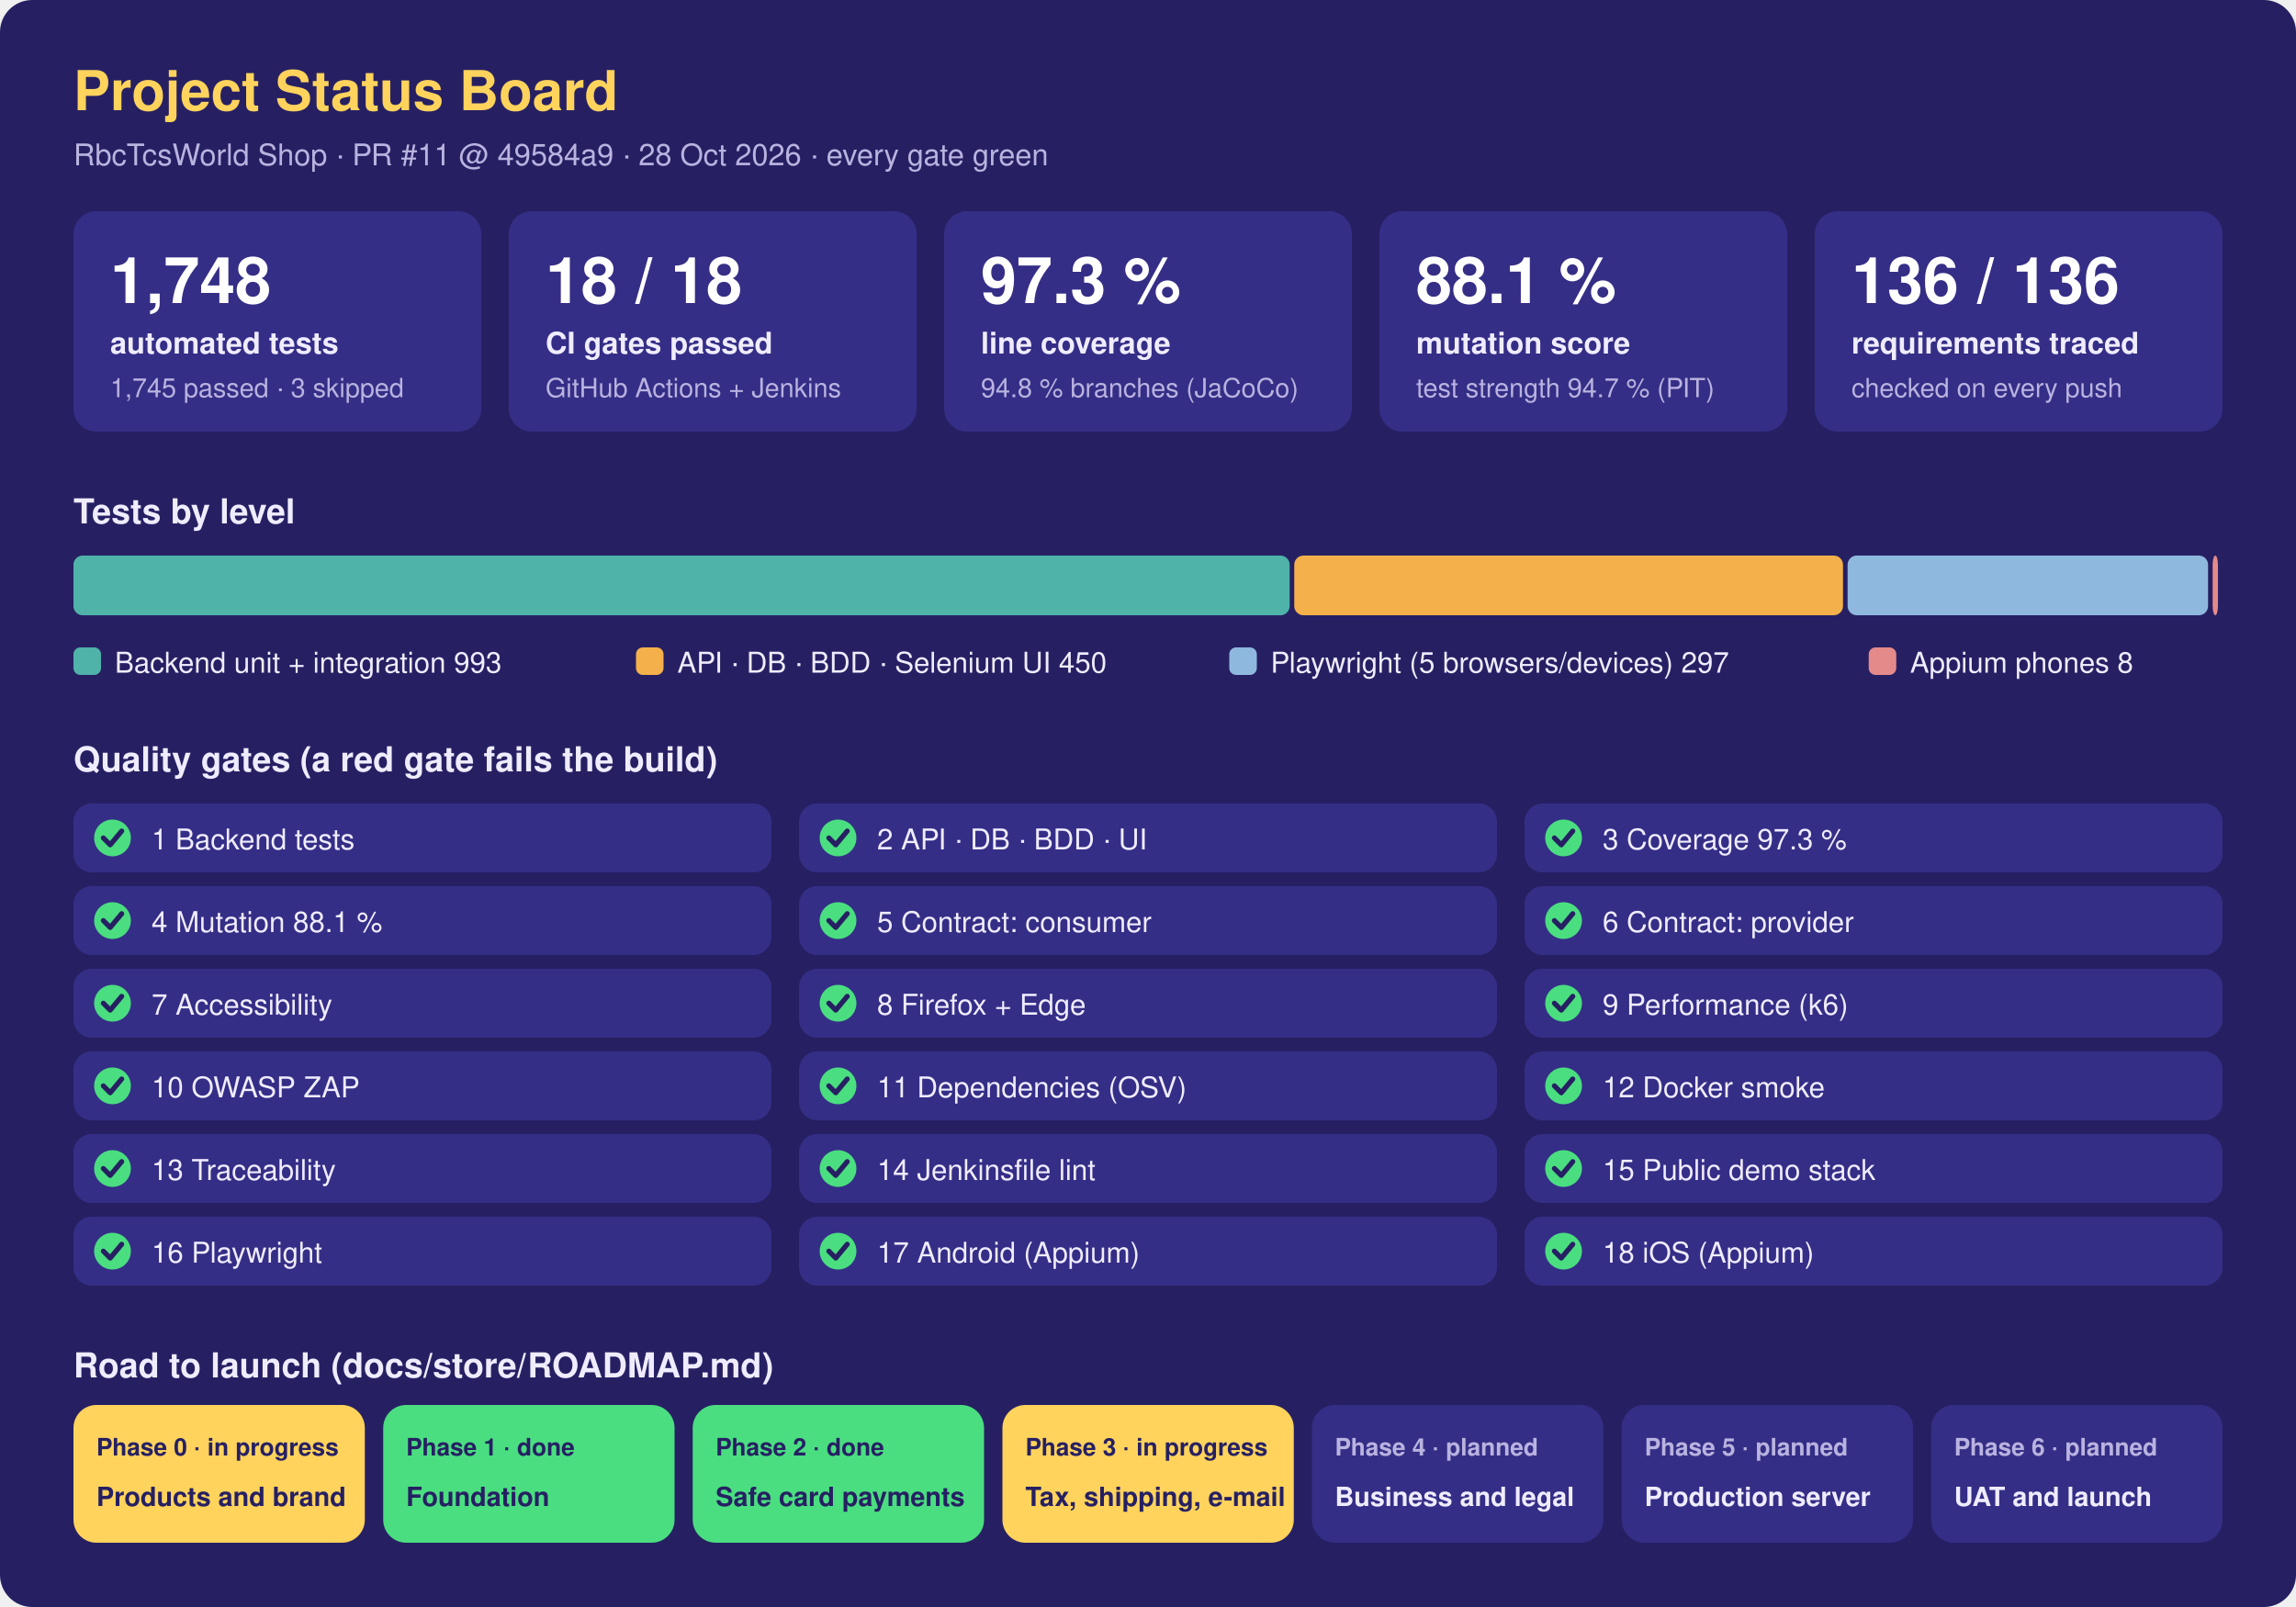
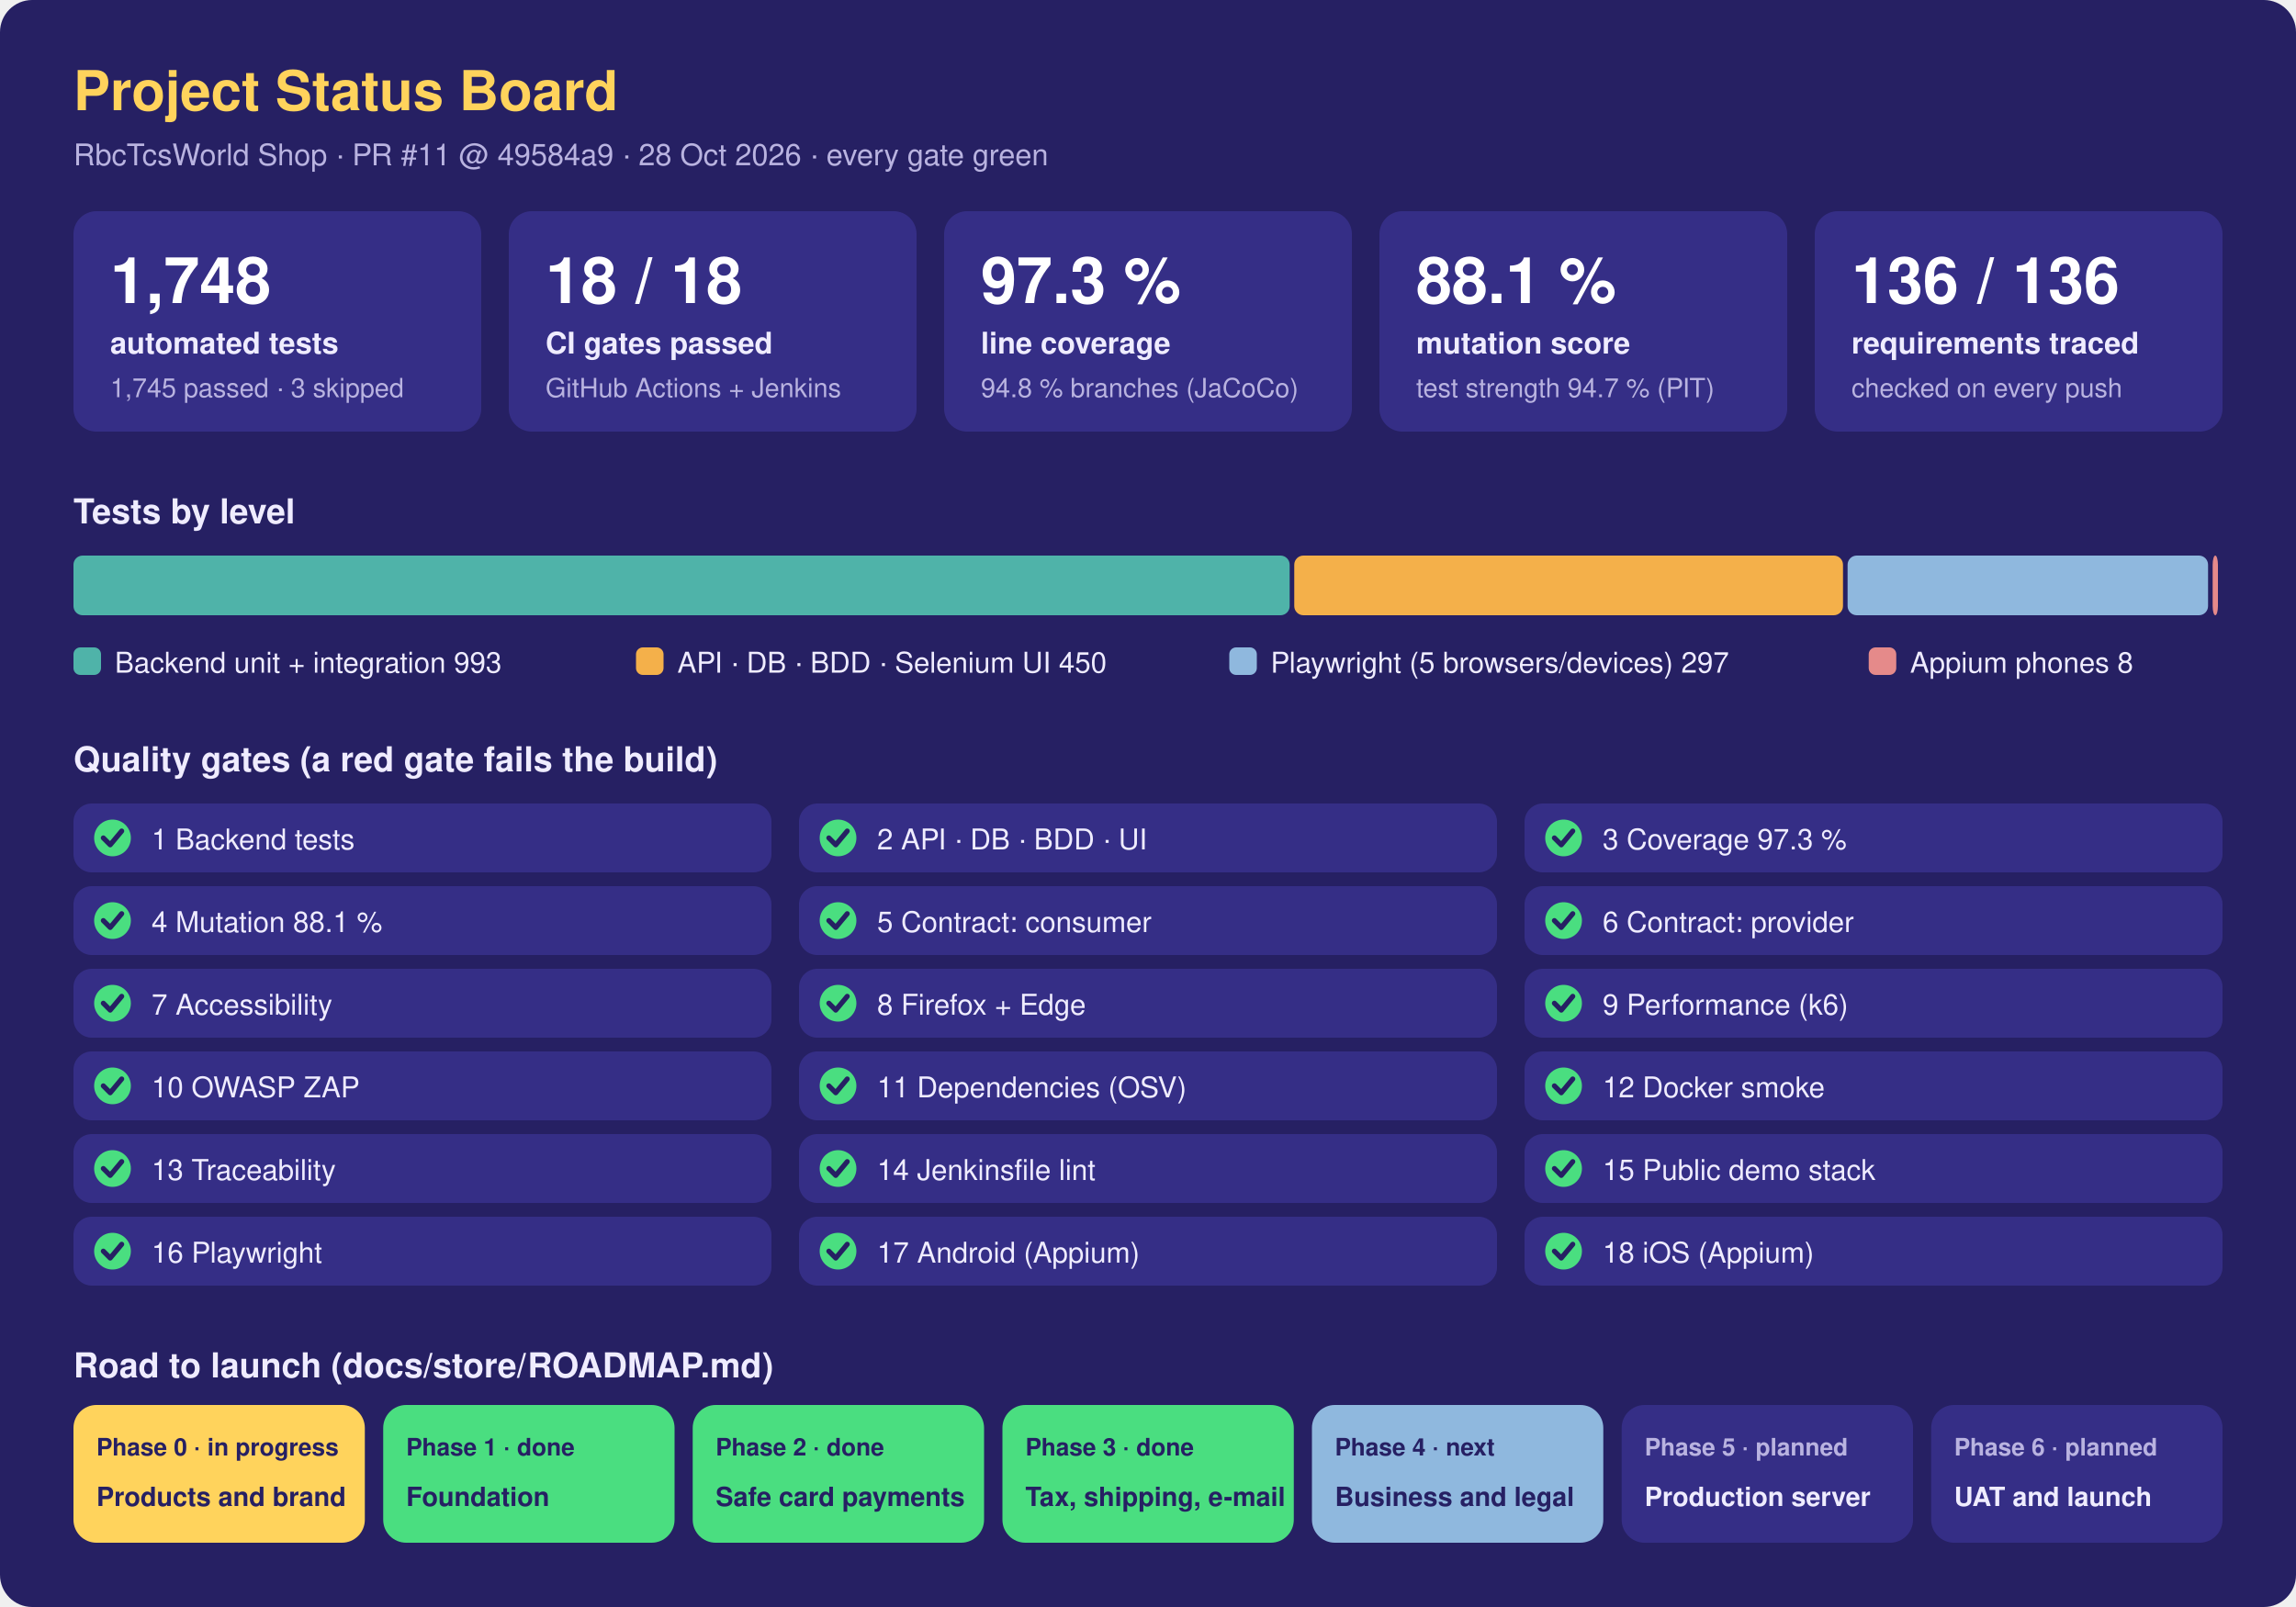
- <svg xmlns="http://www.w3.org/2000/svg" width="1000" height="700" viewBox="0 0 1000 700" role="img" aria-label="Project status board: 1748 automated tests, 1745 passed and 3 skipped by design; 18 of 18 CI gates passed; 97.3 percent line coverage; 88.1 percent mutation score; 136 of 136 requirements traced; road to launch: phase 1 foundation done, phase 0 products in progress, phase 2 safe card payments done, phase 3 tax, shipping and e-mail in progress.">
+ <svg xmlns="http://www.w3.org/2000/svg" width="1000" height="700" viewBox="0 0 1000 700" role="img" aria-label="Project status board: 1748 automated tests, 1745 passed and 3 skipped by design; 18 of 18 CI gates passed; 97.3 percent line coverage; 88.1 percent mutation score; 136 of 136 requirements traced; road to launch: phase 1 foundation done, phase 0 products in progress, phases 2 and 3 (safe card payments; tax, shipping and e-mail) done, phase 4 business and legal next.">
  <rect width="1000" height="700" rx="14" fill="#262063" />
  <text x="32" y="48" font-family="'Segoe UI', Helvetica, Arial, sans-serif" font-size="24" font-weight="700" fill="#ffd35c" text-anchor="start">Project Status Board</text>
  <text x="32" y="72" font-family="'Segoe UI', Helvetica, Arial, sans-serif" font-size="13" font-weight="400" fill="#b9b3e0" text-anchor="start">RbcTcsWorld Shop · PR #11 @ 49584a9 · 28 Oct 2026 · every gate green</text>
  <rect x="32.0" y="92" width="177.6" height="96" rx="10" fill="#352e86" />
  <text x="48.0" y="132" font-family="'Segoe UI', Helvetica, Arial, sans-serif" font-size="28" font-weight="700" fill="#ffffff" text-anchor="start">1,748</text>
  <text x="48.0" y="154" font-family="'Segoe UI', Helvetica, Arial, sans-serif" font-size="13" font-weight="600" fill="#efecff" text-anchor="start">automated tests</text>
  <text x="48.0" y="173" font-family="'Segoe UI', Helvetica, Arial, sans-serif" font-size="11.5" font-weight="400" fill="#b9b3e0" text-anchor="start">1,745 passed · 3 skipped</text>
  <rect x="221.6" y="92" width="177.6" height="96" rx="10" fill="#352e86" />
  <text x="237.6" y="132" font-family="'Segoe UI', Helvetica, Arial, sans-serif" font-size="28" font-weight="700" fill="#ffffff" text-anchor="start">18 / 18</text>
  <text x="237.6" y="154" font-family="'Segoe UI', Helvetica, Arial, sans-serif" font-size="13" font-weight="600" fill="#efecff" text-anchor="start">CI gates passed</text>
  <text x="237.6" y="173" font-family="'Segoe UI', Helvetica, Arial, sans-serif" font-size="11.5" font-weight="400" fill="#b9b3e0" text-anchor="start">GitHub Actions + Jenkins</text>
  <rect x="411.2" y="92" width="177.6" height="96" rx="10" fill="#352e86" />
  <text x="427.2" y="132" font-family="'Segoe UI', Helvetica, Arial, sans-serif" font-size="28" font-weight="700" fill="#ffffff" text-anchor="start">97.3 %</text>
  <text x="427.2" y="154" font-family="'Segoe UI', Helvetica, Arial, sans-serif" font-size="13" font-weight="600" fill="#efecff" text-anchor="start">line coverage</text>
  <text x="427.2" y="173" font-family="'Segoe UI', Helvetica, Arial, sans-serif" font-size="11.5" font-weight="400" fill="#b9b3e0" text-anchor="start">94.8 % branches (JaCoCo)</text>
  <rect x="600.8" y="92" width="177.6" height="96" rx="10" fill="#352e86" />
  <text x="616.8" y="132" font-family="'Segoe UI', Helvetica, Arial, sans-serif" font-size="28" font-weight="700" fill="#ffffff" text-anchor="start">88.1 %</text>
  <text x="616.8" y="154" font-family="'Segoe UI', Helvetica, Arial, sans-serif" font-size="13" font-weight="600" fill="#efecff" text-anchor="start">mutation score</text>
  <text x="616.8" y="173" font-family="'Segoe UI', Helvetica, Arial, sans-serif" font-size="11.5" font-weight="400" fill="#b9b3e0" text-anchor="start">test strength 94.7 % (PIT)</text>
  <rect x="790.4" y="92" width="177.6" height="96" rx="10" fill="#352e86" />
  <text x="806.4" y="132" font-family="'Segoe UI', Helvetica, Arial, sans-serif" font-size="28" font-weight="700" fill="#ffffff" text-anchor="start">136 / 136</text>
  <text x="806.4" y="154" font-family="'Segoe UI', Helvetica, Arial, sans-serif" font-size="13" font-weight="600" fill="#efecff" text-anchor="start">requirements traced</text>
  <text x="806.4" y="173" font-family="'Segoe UI', Helvetica, Arial, sans-serif" font-size="11.5" font-weight="400" fill="#b9b3e0" text-anchor="start">checked on every push</text>
  <text x="32" y="228" font-family="'Segoe UI', Helvetica, Arial, sans-serif" font-size="15" font-weight="700" fill="#efecff" text-anchor="start">Tests by level</text>
  <rect x="32.0" y="242" width="529.7" height="26" rx="4" fill="#4fb3a9" />
  <rect x="563.7" y="242" width="239.0" height="26" rx="4" fill="#f4b04a" />
  <rect x="804.7" y="242" width="157.0" height="26" rx="4" fill="#8fb8de" />
  <rect x="963.7" y="242" width="2.3" height="26" rx="4" fill="#e58a8a" />
  <rect x="32" y="282" width="12" height="12" rx="3" fill="#4fb3a9" />
  <text x="50" y="293" font-family="'Segoe UI', Helvetica, Arial, sans-serif" font-size="12.5" font-weight="400" fill="#efecff" text-anchor="start">Backend unit + integration 993</text>
  <rect x="277.0" y="282" width="12" height="12" rx="3" fill="#f4b04a" />
  <text x="295.0" y="293" font-family="'Segoe UI', Helvetica, Arial, sans-serif" font-size="12.5" font-weight="400" fill="#efecff" text-anchor="start">API · DB · BDD · Selenium UI 450</text>
  <rect x="535.4" y="282" width="12" height="12" rx="3" fill="#8fb8de" />
  <text x="553.4" y="293" font-family="'Segoe UI', Helvetica, Arial, sans-serif" font-size="12.5" font-weight="400" fill="#efecff" text-anchor="start">Playwright (5 browsers/devices) 297</text>
  <rect x="813.9" y="282" width="12" height="12" rx="3" fill="#e58a8a" />
  <text x="831.9" y="293" font-family="'Segoe UI', Helvetica, Arial, sans-serif" font-size="12.5" font-weight="400" fill="#efecff" text-anchor="start">Appium phones 8</text>
  <text x="32" y="336" font-family="'Segoe UI', Helvetica, Arial, sans-serif" font-size="15" font-weight="700" fill="#efecff" text-anchor="start">Quality gates (a red gate fails the build)</text>
  <rect x="32.0" y="350" width="304.0" height="30" rx="8" fill="#352e86" />
  <circle cx="49.0" cy="365" r="8" fill="#4ade80" />
  <path d="M45.0 365 l3 3 l5 -6" fill="none" stroke="#262063" stroke-width="2.2" stroke-linecap="round" stroke-linejoin="round" />
  <text x="66.0" y="370" font-family="'Segoe UI', Helvetica, Arial, sans-serif" font-size="12.5" font-weight="400" fill="#efecff" text-anchor="start">1  Backend tests</text>
  <rect x="348.0" y="350" width="304.0" height="30" rx="8" fill="#352e86" />
  <circle cx="365.0" cy="365" r="8" fill="#4ade80" />
  <path d="M361.0 365 l3 3 l5 -6" fill="none" stroke="#262063" stroke-width="2.2" stroke-linecap="round" stroke-linejoin="round" />
  <text x="382.0" y="370" font-family="'Segoe UI', Helvetica, Arial, sans-serif" font-size="12.5" font-weight="400" fill="#efecff" text-anchor="start">2  API · DB · BDD · UI</text>
  <rect x="664.0" y="350" width="304.0" height="30" rx="8" fill="#352e86" />
  <circle cx="681.0" cy="365" r="8" fill="#4ade80" />
  <path d="M677.0 365 l3 3 l5 -6" fill="none" stroke="#262063" stroke-width="2.2" stroke-linecap="round" stroke-linejoin="round" />
  <text x="698.0" y="370" font-family="'Segoe UI', Helvetica, Arial, sans-serif" font-size="12.5" font-weight="400" fill="#efecff" text-anchor="start">3  Coverage 97.3 %</text>
  <rect x="32.0" y="386" width="304.0" height="30" rx="8" fill="#352e86" />
  <circle cx="49.0" cy="401" r="8" fill="#4ade80" />
  <path d="M45.0 401 l3 3 l5 -6" fill="none" stroke="#262063" stroke-width="2.2" stroke-linecap="round" stroke-linejoin="round" />
  <text x="66.0" y="406" font-family="'Segoe UI', Helvetica, Arial, sans-serif" font-size="12.5" font-weight="400" fill="#efecff" text-anchor="start">4  Mutation 88.1 %</text>
  <rect x="348.0" y="386" width="304.0" height="30" rx="8" fill="#352e86" />
  <circle cx="365.0" cy="401" r="8" fill="#4ade80" />
  <path d="M361.0 401 l3 3 l5 -6" fill="none" stroke="#262063" stroke-width="2.2" stroke-linecap="round" stroke-linejoin="round" />
  <text x="382.0" y="406" font-family="'Segoe UI', Helvetica, Arial, sans-serif" font-size="12.5" font-weight="400" fill="#efecff" text-anchor="start">5  Contract: consumer</text>
  <rect x="664.0" y="386" width="304.0" height="30" rx="8" fill="#352e86" />
  <circle cx="681.0" cy="401" r="8" fill="#4ade80" />
  <path d="M677.0 401 l3 3 l5 -6" fill="none" stroke="#262063" stroke-width="2.2" stroke-linecap="round" stroke-linejoin="round" />
  <text x="698.0" y="406" font-family="'Segoe UI', Helvetica, Arial, sans-serif" font-size="12.5" font-weight="400" fill="#efecff" text-anchor="start">6  Contract: provider</text>
  <rect x="32.0" y="422" width="304.0" height="30" rx="8" fill="#352e86" />
  <circle cx="49.0" cy="437" r="8" fill="#4ade80" />
  <path d="M45.0 437 l3 3 l5 -6" fill="none" stroke="#262063" stroke-width="2.2" stroke-linecap="round" stroke-linejoin="round" />
  <text x="66.0" y="442" font-family="'Segoe UI', Helvetica, Arial, sans-serif" font-size="12.5" font-weight="400" fill="#efecff" text-anchor="start">7  Accessibility</text>
  <rect x="348.0" y="422" width="304.0" height="30" rx="8" fill="#352e86" />
  <circle cx="365.0" cy="437" r="8" fill="#4ade80" />
  <path d="M361.0 437 l3 3 l5 -6" fill="none" stroke="#262063" stroke-width="2.2" stroke-linecap="round" stroke-linejoin="round" />
  <text x="382.0" y="442" font-family="'Segoe UI', Helvetica, Arial, sans-serif" font-size="12.5" font-weight="400" fill="#efecff" text-anchor="start">8  Firefox + Edge</text>
  <rect x="664.0" y="422" width="304.0" height="30" rx="8" fill="#352e86" />
  <circle cx="681.0" cy="437" r="8" fill="#4ade80" />
  <path d="M677.0 437 l3 3 l5 -6" fill="none" stroke="#262063" stroke-width="2.2" stroke-linecap="round" stroke-linejoin="round" />
  <text x="698.0" y="442" font-family="'Segoe UI', Helvetica, Arial, sans-serif" font-size="12.5" font-weight="400" fill="#efecff" text-anchor="start">9  Performance (k6)</text>
  <rect x="32.0" y="458" width="304.0" height="30" rx="8" fill="#352e86" />
  <circle cx="49.0" cy="473" r="8" fill="#4ade80" />
  <path d="M45.0 473 l3 3 l5 -6" fill="none" stroke="#262063" stroke-width="2.2" stroke-linecap="round" stroke-linejoin="round" />
  <text x="66.0" y="478" font-family="'Segoe UI', Helvetica, Arial, sans-serif" font-size="12.5" font-weight="400" fill="#efecff" text-anchor="start">10  OWASP ZAP</text>
  <rect x="348.0" y="458" width="304.0" height="30" rx="8" fill="#352e86" />
  <circle cx="365.0" cy="473" r="8" fill="#4ade80" />
  <path d="M361.0 473 l3 3 l5 -6" fill="none" stroke="#262063" stroke-width="2.2" stroke-linecap="round" stroke-linejoin="round" />
  <text x="382.0" y="478" font-family="'Segoe UI', Helvetica, Arial, sans-serif" font-size="12.5" font-weight="400" fill="#efecff" text-anchor="start">11  Dependencies (OSV)</text>
  <rect x="664.0" y="458" width="304.0" height="30" rx="8" fill="#352e86" />
  <circle cx="681.0" cy="473" r="8" fill="#4ade80" />
  <path d="M677.0 473 l3 3 l5 -6" fill="none" stroke="#262063" stroke-width="2.2" stroke-linecap="round" stroke-linejoin="round" />
  <text x="698.0" y="478" font-family="'Segoe UI', Helvetica, Arial, sans-serif" font-size="12.5" font-weight="400" fill="#efecff" text-anchor="start">12  Docker smoke</text>
  <rect x="32.0" y="494" width="304.0" height="30" rx="8" fill="#352e86" />
  <circle cx="49.0" cy="509" r="8" fill="#4ade80" />
  <path d="M45.0 509 l3 3 l5 -6" fill="none" stroke="#262063" stroke-width="2.2" stroke-linecap="round" stroke-linejoin="round" />
  <text x="66.0" y="514" font-family="'Segoe UI', Helvetica, Arial, sans-serif" font-size="12.5" font-weight="400" fill="#efecff" text-anchor="start">13  Traceability</text>
  <rect x="348.0" y="494" width="304.0" height="30" rx="8" fill="#352e86" />
  <circle cx="365.0" cy="509" r="8" fill="#4ade80" />
  <path d="M361.0 509 l3 3 l5 -6" fill="none" stroke="#262063" stroke-width="2.2" stroke-linecap="round" stroke-linejoin="round" />
  <text x="382.0" y="514" font-family="'Segoe UI', Helvetica, Arial, sans-serif" font-size="12.5" font-weight="400" fill="#efecff" text-anchor="start">14  Jenkinsfile lint</text>
  <rect x="664.0" y="494" width="304.0" height="30" rx="8" fill="#352e86" />
  <circle cx="681.0" cy="509" r="8" fill="#4ade80" />
  <path d="M677.0 509 l3 3 l5 -6" fill="none" stroke="#262063" stroke-width="2.2" stroke-linecap="round" stroke-linejoin="round" />
  <text x="698.0" y="514" font-family="'Segoe UI', Helvetica, Arial, sans-serif" font-size="12.5" font-weight="400" fill="#efecff" text-anchor="start">15  Public demo stack</text>
  <rect x="32.0" y="530" width="304.0" height="30" rx="8" fill="#352e86" />
  <circle cx="49.0" cy="545" r="8" fill="#4ade80" />
  <path d="M45.0 545 l3 3 l5 -6" fill="none" stroke="#262063" stroke-width="2.2" stroke-linecap="round" stroke-linejoin="round" />
  <text x="66.0" y="550" font-family="'Segoe UI', Helvetica, Arial, sans-serif" font-size="12.5" font-weight="400" fill="#efecff" text-anchor="start">16  Playwright</text>
  <rect x="348.0" y="530" width="304.0" height="30" rx="8" fill="#352e86" />
  <circle cx="365.0" cy="545" r="8" fill="#4ade80" />
  <path d="M361.0 545 l3 3 l5 -6" fill="none" stroke="#262063" stroke-width="2.2" stroke-linecap="round" stroke-linejoin="round" />
  <text x="382.0" y="550" font-family="'Segoe UI', Helvetica, Arial, sans-serif" font-size="12.5" font-weight="400" fill="#efecff" text-anchor="start">17  Android (Appium)</text>
  <rect x="664.0" y="530" width="304.0" height="30" rx="8" fill="#352e86" />
  <circle cx="681.0" cy="545" r="8" fill="#4ade80" />
  <path d="M677.0 545 l3 3 l5 -6" fill="none" stroke="#262063" stroke-width="2.2" stroke-linecap="round" stroke-linejoin="round" />
  <text x="698.0" y="550" font-family="'Segoe UI', Helvetica, Arial, sans-serif" font-size="12.5" font-weight="400" fill="#efecff" text-anchor="start">18  iOS (Appium)</text>
  <text x="32" y="600" font-family="'Segoe UI', Helvetica, Arial, sans-serif" font-size="15" font-weight="700" fill="#efecff" text-anchor="start">Road to launch (docs/store/ROADMAP.md)</text>
  <rect x="32.0" y="612" width="126.9" height="60" rx="10" fill="#ffd35c" />
  <text x="42.0" y="634" font-family="'Segoe UI', Helvetica, Arial, sans-serif" font-size="10.5" font-weight="700" fill="#262063" text-anchor="start">Phase 0 · in progress</text>
  <text x="42.0" y="656" font-family="'Segoe UI', Helvetica, Arial, sans-serif" font-size="11.5" font-weight="600" fill="#262063" text-anchor="start">Products and brand</text>
  <rect x="166.9" y="612" width="126.9" height="60" rx="10" fill="#4ade80" />
  <text x="176.9" y="634" font-family="'Segoe UI', Helvetica, Arial, sans-serif" font-size="10.5" font-weight="700" fill="#262063" text-anchor="start">Phase 1 · done</text>
  <text x="176.9" y="656" font-family="'Segoe UI', Helvetica, Arial, sans-serif" font-size="11.5" font-weight="600" fill="#262063" text-anchor="start">Foundation</text>
  <rect x="301.7" y="612" width="126.9" height="60" rx="10" fill="#4ade80" />
  <text x="311.7" y="634" font-family="'Segoe UI', Helvetica, Arial, sans-serif" font-size="10.5" font-weight="700" fill="#262063" text-anchor="start">Phase 2 · done</text>
  <text x="311.7" y="656" font-family="'Segoe UI', Helvetica, Arial, sans-serif" font-size="11.5" font-weight="600" fill="#262063" text-anchor="start">Safe card payments</text>
-   <rect x="436.6" y="612" width="126.9" height="60" rx="10" fill="#ffd35c" />
-   <text x="446.6" y="634" font-family="'Segoe UI', Helvetica, Arial, sans-serif" font-size="10.5" font-weight="700" fill="#262063" text-anchor="start">Phase 3 · in progress</text>
+   <rect x="436.6" y="612" width="126.9" height="60" rx="10" fill="#4ade80" />
+   <text x="446.6" y="634" font-family="'Segoe UI', Helvetica, Arial, sans-serif" font-size="10.5" font-weight="700" fill="#262063" text-anchor="start">Phase 3 · done</text>
  <text x="446.6" y="656" font-family="'Segoe UI', Helvetica, Arial, sans-serif" font-size="11.5" font-weight="600" fill="#262063" text-anchor="start">Tax, shipping, e-mail</text>
-   <rect x="571.4" y="612" width="126.9" height="60" rx="10" fill="#352e86" />
-   <text x="581.4" y="634" font-family="'Segoe UI', Helvetica, Arial, sans-serif" font-size="10.5" font-weight="700" fill="#b9b3e0" text-anchor="start">Phase 4 · planned</text>
-   <text x="581.4" y="656" font-family="'Segoe UI', Helvetica, Arial, sans-serif" font-size="11.5" font-weight="600" fill="#efecff" text-anchor="start">Business and legal</text>
+   <rect x="571.4" y="612" width="126.9" height="60" rx="10" fill="#8fb8de" />
+   <text x="581.4" y="634" font-family="'Segoe UI', Helvetica, Arial, sans-serif" font-size="10.5" font-weight="700" fill="#262063" text-anchor="start">Phase 4 · next</text>
+   <text x="581.4" y="656" font-family="'Segoe UI', Helvetica, Arial, sans-serif" font-size="11.5" font-weight="600" fill="#262063" text-anchor="start">Business and legal</text>
  <rect x="706.3" y="612" width="126.9" height="60" rx="10" fill="#352e86" />
  <text x="716.3" y="634" font-family="'Segoe UI', Helvetica, Arial, sans-serif" font-size="10.5" font-weight="700" fill="#b9b3e0" text-anchor="start">Phase 5 · planned</text>
  <text x="716.3" y="656" font-family="'Segoe UI', Helvetica, Arial, sans-serif" font-size="11.5" font-weight="600" fill="#efecff" text-anchor="start">Production server</text>
  <rect x="841.1" y="612" width="126.9" height="60" rx="10" fill="#352e86" />
  <text x="851.1" y="634" font-family="'Segoe UI', Helvetica, Arial, sans-serif" font-size="10.5" font-weight="700" fill="#b9b3e0" text-anchor="start">Phase 6 · planned</text>
  <text x="851.1" y="656" font-family="'Segoe UI', Helvetica, Arial, sans-serif" font-size="11.5" font-weight="600" fill="#efecff" text-anchor="start">UAT and launch</text>
</svg>
